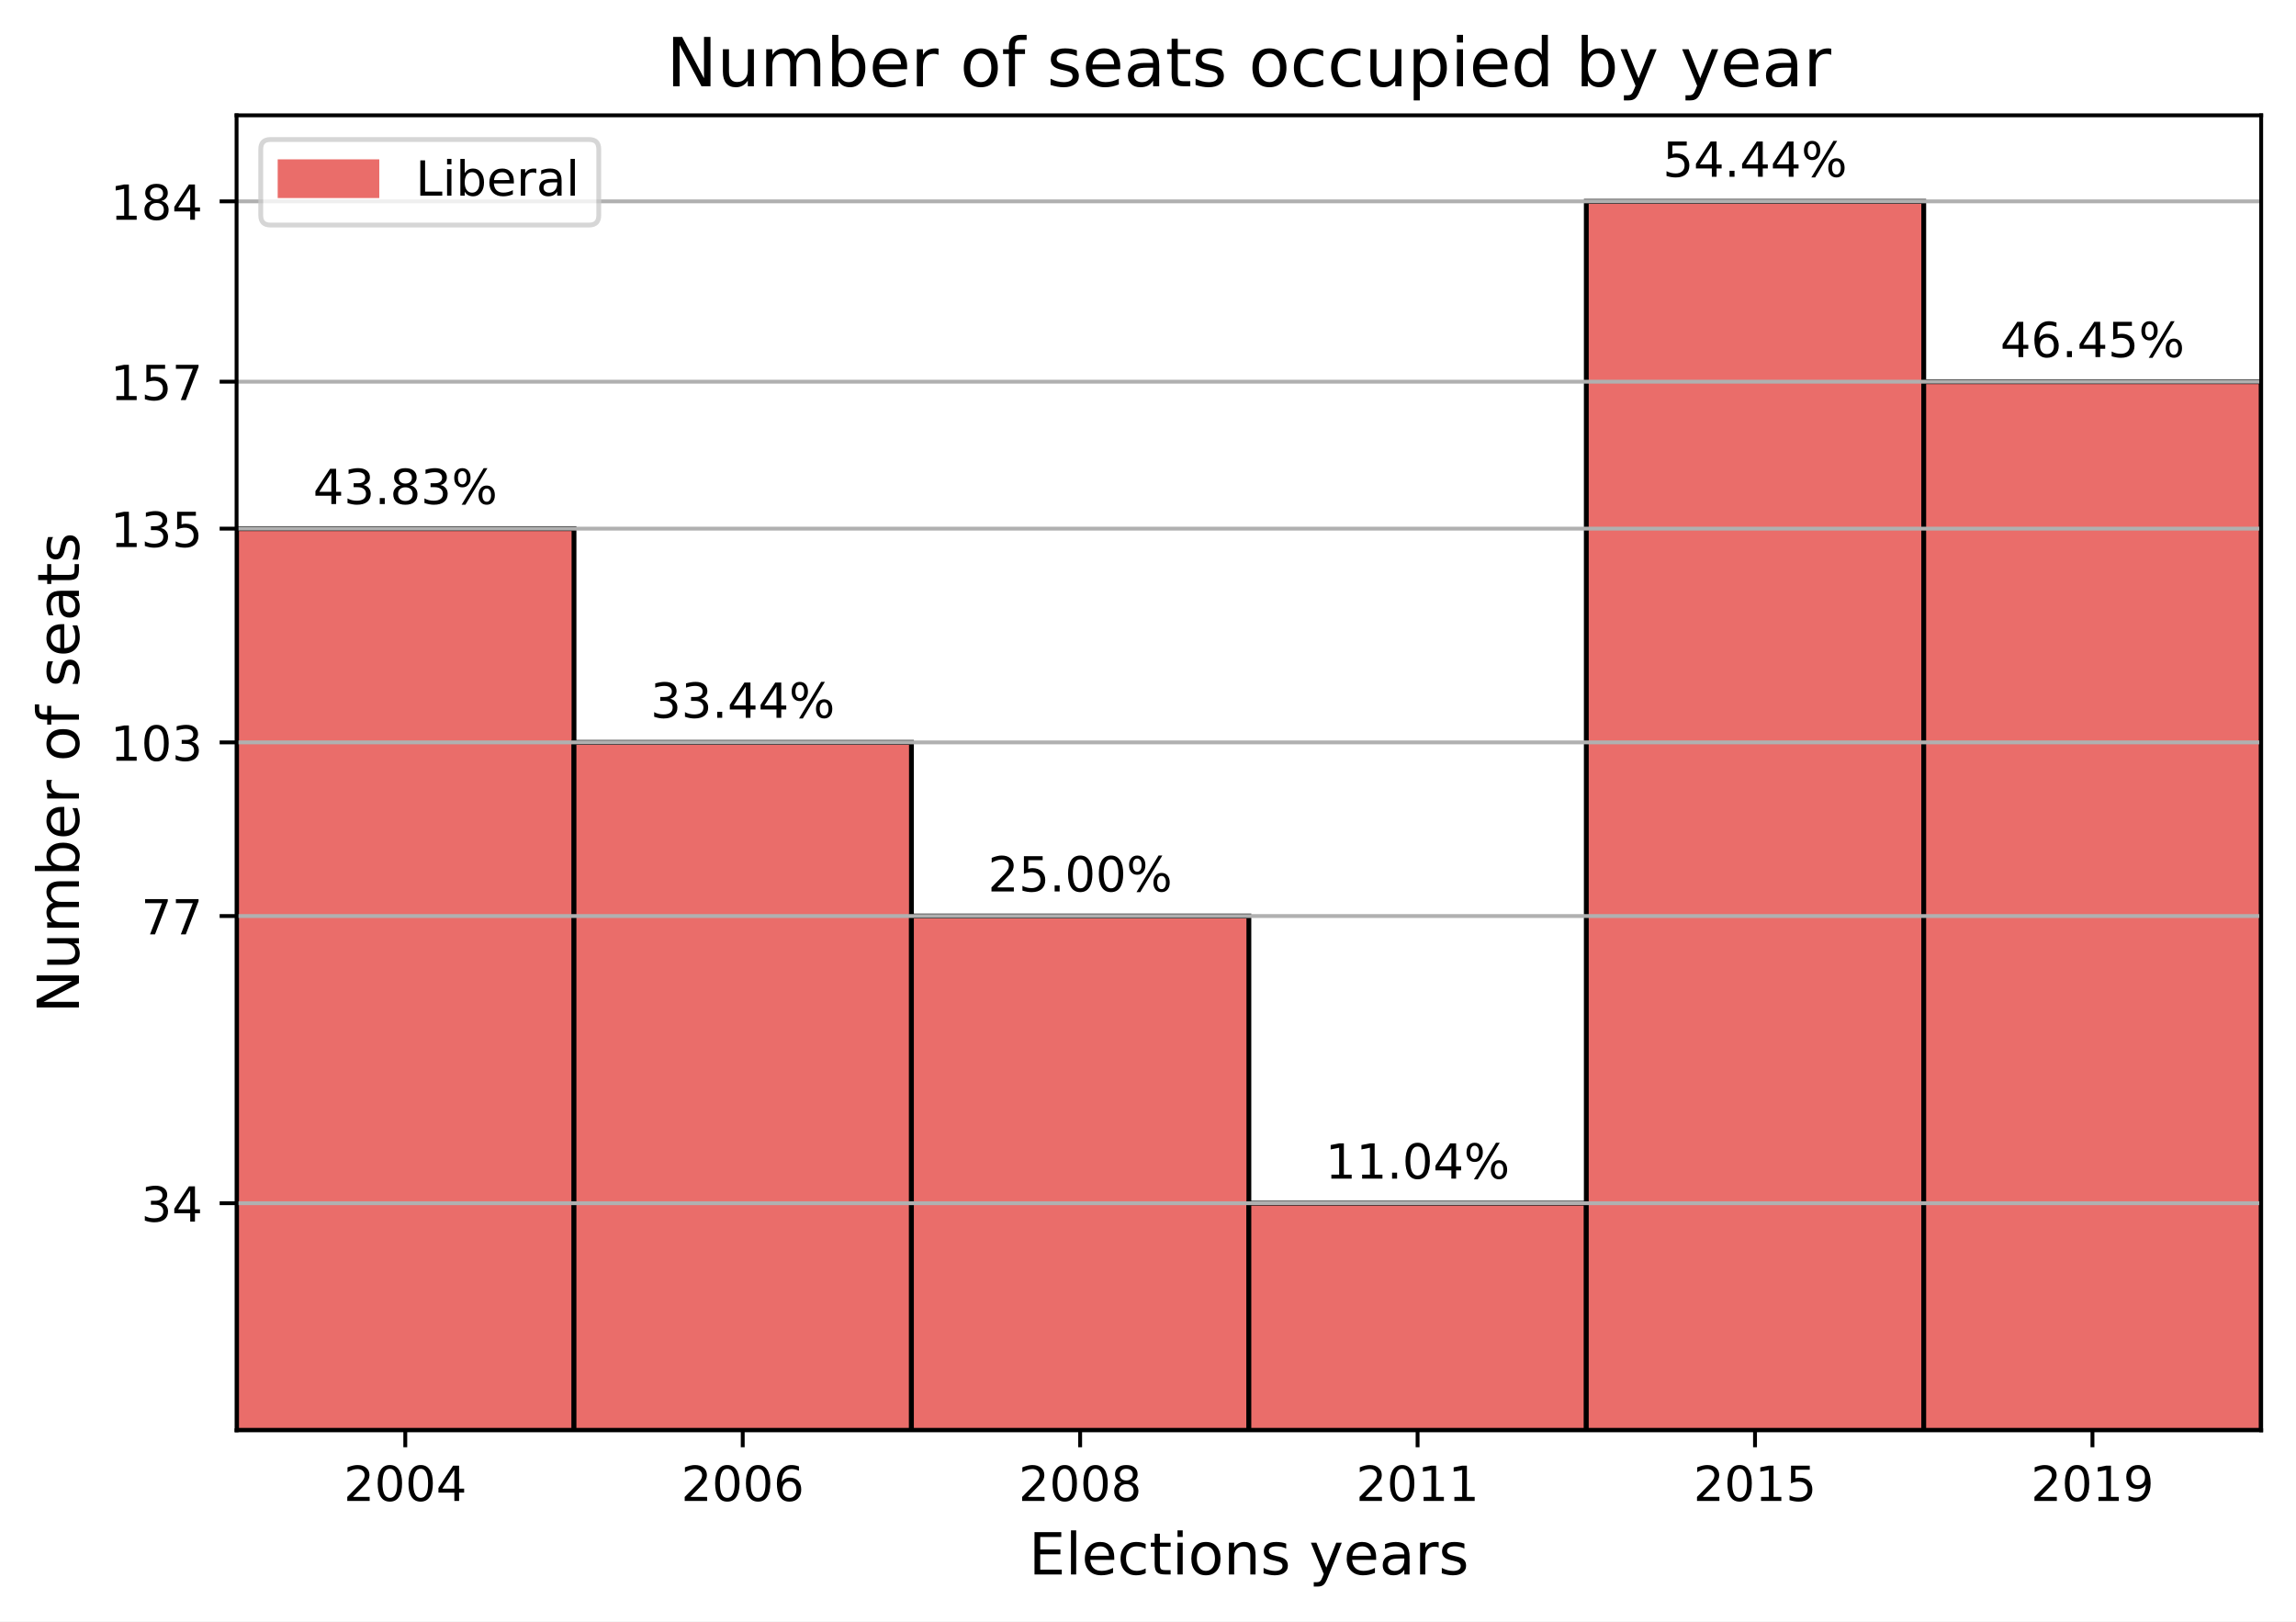
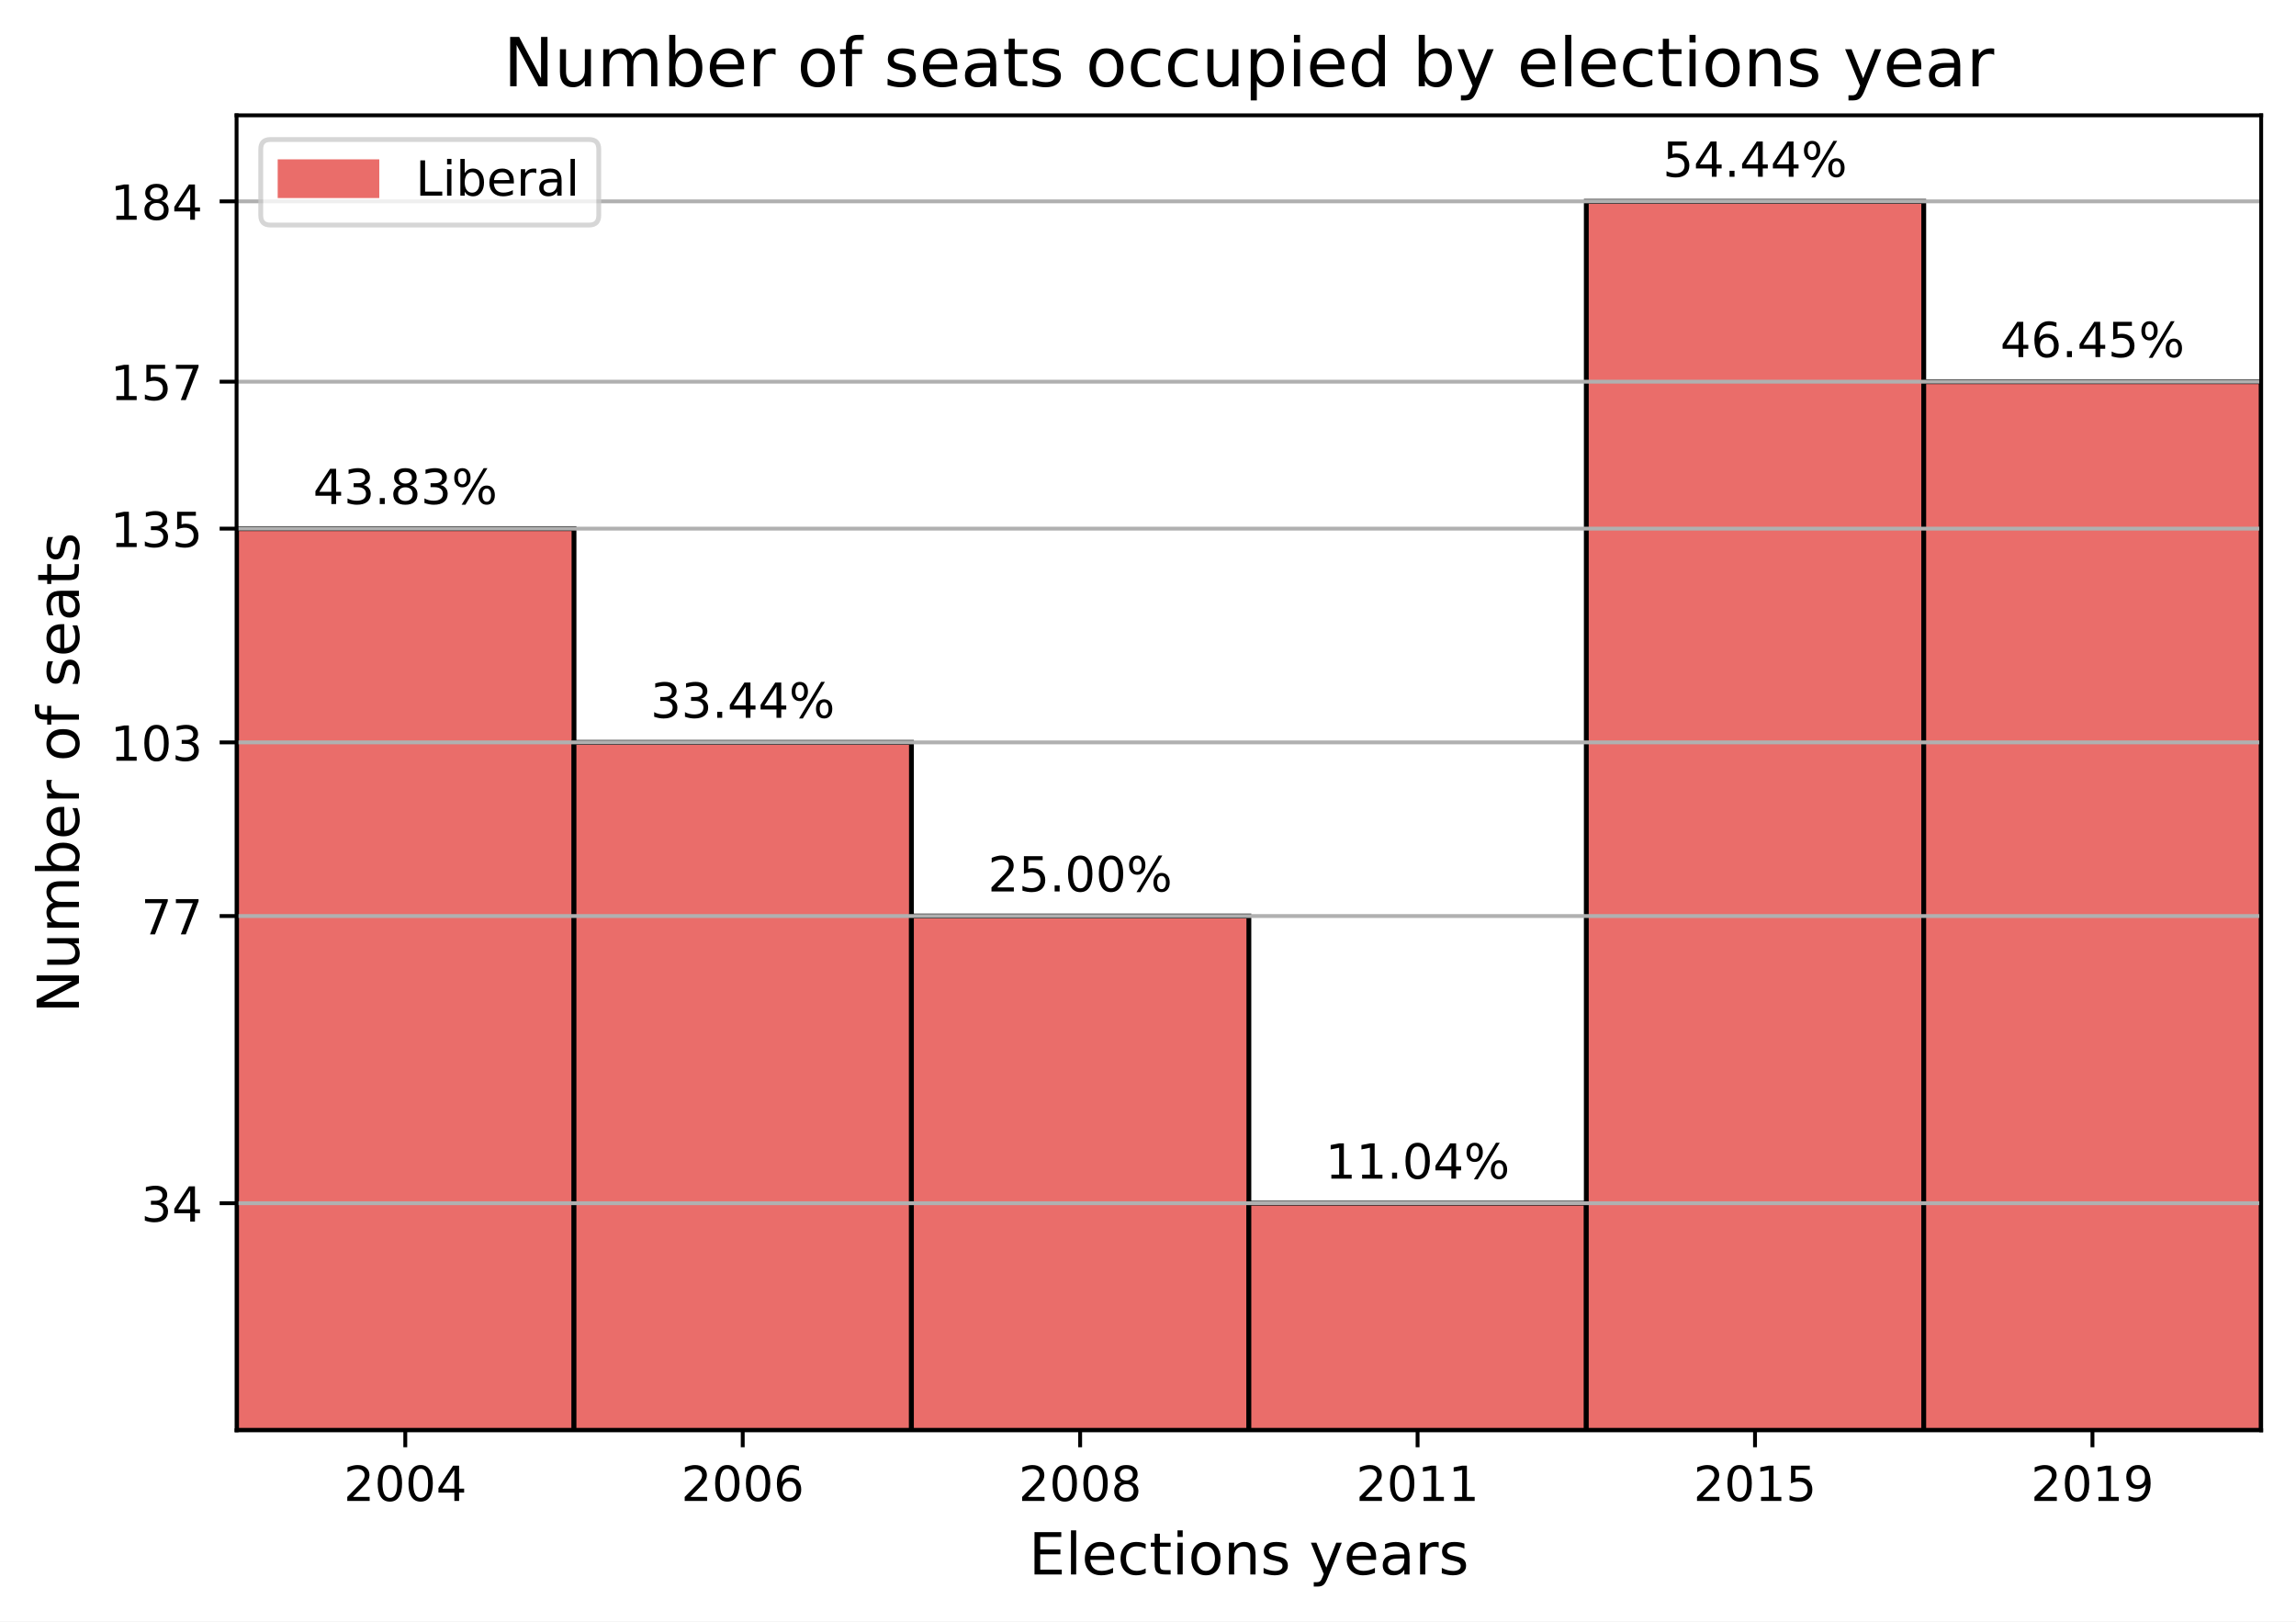
<svg xmlns="http://www.w3.org/2000/svg" xmlns:xlink="http://www.w3.org/1999/xlink" height="335.13pt" version="1.1" viewBox="0 0 474.601 335.13" width="474.601pt">
  <defs>
    <style type="text/css">
*{stroke-linecap:butt;stroke-linejoin:round;}
  </style>
  </defs>
  <g id="figure_1">
    <g id="patch_1">
      <path d="M 0 335.13  L 474.601 335.13  L 474.601 0  L 0 0  z " style="fill:#ffffff;" />
    </g>
    <g id="axes_1">
      <g id="patch_2">
        <path d="M 48.901 295.638  L 467.401 295.638  L 467.401 23.838  L 48.901 23.838  z " style="fill:#ffffff;" />
      </g>
      <g id="patch_3">
-         <path clip-path="url(#p100dab7f60)" d="M 48.901 295.638  L 118.651 295.638  L 118.651 109.265  L 48.901 109.265  z " style="fill:#ea6d6a;stroke:#000000;stroke-linejoin:miter;" />
+         <path clip-path="url(#padd2f55788)" d="M 48.901 295.638  L 118.651 295.638  L 118.651 109.265  L 48.901 109.265  z " style="fill:#ea6d6a;stroke:#000000;stroke-linejoin:miter;" />
      </g>
      <g id="patch_4">
-         <path clip-path="url(#p100dab7f60)" d="M 118.651 295.638  L 188.401 295.638  L 188.401 153.443  L 118.651 153.443  z " style="fill:#ea6d6a;stroke:#000000;stroke-linejoin:miter;" />
+         <path clip-path="url(#padd2f55788)" d="M 118.651 295.638  L 188.401 295.638  L 188.401 153.443  L 118.651 153.443  z " style="fill:#ea6d6a;stroke:#000000;stroke-linejoin:miter;" />
      </g>
      <g id="patch_5">
-         <path clip-path="url(#p100dab7f60)" d="M 188.401 295.638  L 258.151 295.638  L 258.151 189.337  L 188.401 189.337  z " style="fill:#ea6d6a;stroke:#000000;stroke-linejoin:miter;" />
+         <path clip-path="url(#padd2f55788)" d="M 188.401 295.638  L 258.151 295.638  L 258.151 189.337  L 188.401 189.337  z " style="fill:#ea6d6a;stroke:#000000;stroke-linejoin:miter;" />
      </g>
      <g id="patch_6">
-         <path clip-path="url(#p100dab7f60)" d="M 258.151 295.638  L 327.901 295.638  L 327.901 248.7  L 258.151 248.7  z " style="fill:#ea6d6a;stroke:#000000;stroke-linejoin:miter;" />
+         <path clip-path="url(#padd2f55788)" d="M 258.151 295.638  L 327.901 295.638  L 327.901 248.7  L 258.151 248.7  z " style="fill:#ea6d6a;stroke:#000000;stroke-linejoin:miter;" />
      </g>
      <g id="patch_7">
-         <path clip-path="url(#p100dab7f60)" d="M 327.901 295.638  L 397.651 295.638  L 397.651 41.619  L 327.901 41.619  z " style="fill:#ea6d6a;stroke:#000000;stroke-linejoin:miter;" />
+         <path clip-path="url(#padd2f55788)" d="M 327.901 295.638  L 397.651 295.638  L 397.651 41.619  L 327.901 41.619  z " style="fill:#ea6d6a;stroke:#000000;stroke-linejoin:miter;" />
      </g>
      <g id="patch_8">
-         <path clip-path="url(#p100dab7f60)" d="M 397.651 295.638  L 467.401 295.638  L 467.401 78.894  L 397.651 78.894  z " style="fill:#ea6d6a;stroke:#000000;stroke-linejoin:miter;" />
+         <path clip-path="url(#padd2f55788)" d="M 397.651 295.638  L 467.401 295.638  L 467.401 78.894  L 397.651 78.894  z " style="fill:#ea6d6a;stroke:#000000;stroke-linejoin:miter;" />
      </g>
      <g id="matplotlib.axis_1">
        <g id="xtick_1">
          <g id="line2d_1">
            <defs>
-               <path d="M 0 0  L 0 3.5  " id="m710ad0b627" style="stroke:#000000;stroke-width:0.8;" />
-             </defs>
-             <g>
-               <use style="stroke:#000000;stroke-width:0.8;" x="83.776" xlink:href="#m710ad0b627" y="295.638" />
+               <path d="M 0 0  L 0 3.5  " id="m6340abd900" style="stroke:#000000;stroke-width:0.8;" />
+             </defs>
+             <g>
+               <use style="stroke:#000000;stroke-width:0.8;" x="83.776" xlink:href="#m6340abd900" y="295.638" />
            </g>
          </g>
          <g id="text_1">
            <defs>
              <path d="M 19.188 8.297  L 53.609 8.297  L 53.609 0  L 7.328 0  L 7.328 8.297  Q 12.938 14.109 22.625 23.891  Q 32.328 33.688 34.812 36.531  Q 39.547 41.844 41.422 45.531  Q 43.312 49.219 43.312 52.781  Q 43.312 58.594 39.234 62.25  Q 35.156 65.922 28.609 65.922  Q 23.969 65.922 18.812 64.312  Q 13.672 62.703 7.812 59.422  L 7.812 69.391  Q 13.766 71.781 18.938 73  Q 24.125 74.219 28.422 74.219  Q 39.75 74.219 46.484 68.547  Q 53.219 62.891 53.219 53.422  Q 53.219 48.922 51.531 44.891  Q 49.859 40.875 45.406 35.406  Q 44.188 33.984 37.641 27.219  Q 31.109 20.453 19.188 8.297  z " id="DejaVuSans-50" />
              <path d="M 31.781 66.406  Q 24.172 66.406 20.328 58.906  Q 16.5 51.422 16.5 36.375  Q 16.5 21.391 20.328 13.891  Q 24.172 6.391 31.781 6.391  Q 39.453 6.391 43.281 13.891  Q 47.125 21.391 47.125 36.375  Q 47.125 51.422 43.281 58.906  Q 39.453 66.406 31.781 66.406  z M 31.781 74.219  Q 44.047 74.219 50.516 64.516  Q 56.984 54.828 56.984 36.375  Q 56.984 17.969 50.516 8.266  Q 44.047 -1.422 31.781 -1.422  Q 19.531 -1.422 13.062 8.266  Q 6.594 17.969 6.594 36.375  Q 6.594 54.828 13.062 64.516  Q 19.531 74.219 31.781 74.219  z " id="DejaVuSans-48" />
              <path d="M 37.797 64.312  L 12.891 25.391  L 37.797 25.391  z M 35.203 72.906  L 47.609 72.906  L 47.609 25.391  L 58.016 25.391  L 58.016 17.188  L 47.609 17.188  L 47.609 0  L 37.797 0  L 37.797 17.188  L 4.891 17.188  L 4.891 26.703  z " id="DejaVuSans-52" />
            </defs>
            <g transform="translate(71.05125 310.2362)scale(0.1 -0.1)">
              <use xlink:href="#DejaVuSans-50" />
              <use x="63.623" xlink:href="#DejaVuSans-48" />
              <use x="127.246" xlink:href="#DejaVuSans-48" />
              <use x="190.869" xlink:href="#DejaVuSans-52" />
            </g>
          </g>
        </g>
        <g id="xtick_2">
          <g id="line2d_2">
            <g>
-               <use style="stroke:#000000;stroke-width:0.8;" x="153.526" xlink:href="#m710ad0b627" y="295.638" />
+               <use style="stroke:#000000;stroke-width:0.8;" x="153.526" xlink:href="#m6340abd900" y="295.638" />
            </g>
          </g>
          <g id="text_2">
            <defs>
              <path d="M 33.016 40.375  Q 26.375 40.375 22.484 35.828  Q 18.609 31.297 18.609 23.391  Q 18.609 15.531 22.484 10.953  Q 26.375 6.391 33.016 6.391  Q 39.656 6.391 43.531 10.953  Q 47.406 15.531 47.406 23.391  Q 47.406 31.297 43.531 35.828  Q 39.656 40.375 33.016 40.375  z M 52.594 71.297  L 52.594 62.312  Q 48.875 64.062 45.094 64.984  Q 41.312 65.922 37.594 65.922  Q 27.828 65.922 22.672 59.328  Q 17.531 52.734 16.797 39.406  Q 19.672 43.656 24.016 45.922  Q 28.375 48.188 33.594 48.188  Q 44.578 48.188 50.953 41.516  Q 57.328 34.859 57.328 23.391  Q 57.328 12.156 50.688 5.359  Q 44.047 -1.422 33.016 -1.422  Q 20.359 -1.422 13.672 8.266  Q 6.984 17.969 6.984 36.375  Q 6.984 53.656 15.188 63.938  Q 23.391 74.219 37.203 74.219  Q 40.922 74.219 44.703 73.484  Q 48.484 72.75 52.594 71.297  z " id="DejaVuSans-54" />
            </defs>
            <g transform="translate(140.8013 310.2362)scale(0.1 -0.1)">
              <use xlink:href="#DejaVuSans-50" />
              <use x="63.623" xlink:href="#DejaVuSans-48" />
              <use x="127.246" xlink:href="#DejaVuSans-48" />
              <use x="190.869" xlink:href="#DejaVuSans-54" />
            </g>
          </g>
        </g>
        <g id="xtick_3">
          <g id="line2d_3">
            <g>
-               <use style="stroke:#000000;stroke-width:0.8;" x="223.276" xlink:href="#m710ad0b627" y="295.638" />
+               <use style="stroke:#000000;stroke-width:0.8;" x="223.276" xlink:href="#m6340abd900" y="295.638" />
            </g>
          </g>
          <g id="text_3">
            <defs>
              <path d="M 31.781 34.625  Q 24.75 34.625 20.719 30.859  Q 16.703 27.094 16.703 20.516  Q 16.703 13.922 20.719 10.156  Q 24.75 6.391 31.781 6.391  Q 38.812 6.391 42.859 10.172  Q 46.922 13.969 46.922 20.516  Q 46.922 27.094 42.891 30.859  Q 38.875 34.625 31.781 34.625  z M 21.922 38.812  Q 15.578 40.375 12.031 44.719  Q 8.5 49.078 8.5 55.328  Q 8.5 64.062 14.719 69.141  Q 20.953 74.219 31.781 74.219  Q 42.672 74.219 48.875 69.141  Q 55.078 64.062 55.078 55.328  Q 55.078 49.078 51.531 44.719  Q 48 40.375 41.703 38.812  Q 48.828 37.156 52.797 32.312  Q 56.781 27.484 56.781 20.516  Q 56.781 9.906 50.312 4.234  Q 43.844 -1.422 31.781 -1.422  Q 19.734 -1.422 13.25 4.234  Q 6.781 9.906 6.781 20.516  Q 6.781 27.484 10.781 32.312  Q 14.797 37.156 21.922 38.812  z M 18.312 54.391  Q 18.312 48.734 21.844 45.562  Q 25.391 42.391 31.781 42.391  Q 38.141 42.391 41.719 45.562  Q 45.312 48.734 45.312 54.391  Q 45.312 60.062 41.719 63.234  Q 38.141 66.406 31.781 66.406  Q 25.391 66.406 21.844 63.234  Q 18.312 60.062 18.312 54.391  z " id="DejaVuSans-56" />
            </defs>
            <g transform="translate(210.5513 310.2362)scale(0.1 -0.1)">
              <use xlink:href="#DejaVuSans-50" />
              <use x="63.623" xlink:href="#DejaVuSans-48" />
              <use x="127.246" xlink:href="#DejaVuSans-48" />
              <use x="190.869" xlink:href="#DejaVuSans-56" />
            </g>
          </g>
        </g>
        <g id="xtick_4">
          <g id="line2d_4">
            <g>
-               <use style="stroke:#000000;stroke-width:0.8;" x="293.026" xlink:href="#m710ad0b627" y="295.638" />
+               <use style="stroke:#000000;stroke-width:0.8;" x="293.026" xlink:href="#m6340abd900" y="295.638" />
            </g>
          </g>
          <g id="text_4">
            <defs>
              <path d="M 12.406 8.297  L 28.516 8.297  L 28.516 63.922  L 10.984 60.406  L 10.984 69.391  L 28.422 72.906  L 38.281 72.906  L 38.281 8.297  L 54.391 8.297  L 54.391 0  L 12.406 0  z " id="DejaVuSans-49" />
            </defs>
            <g transform="translate(280.3012 310.2362)scale(0.1 -0.1)">
              <use xlink:href="#DejaVuSans-50" />
              <use x="63.623" xlink:href="#DejaVuSans-48" />
              <use x="127.246" xlink:href="#DejaVuSans-49" />
              <use x="190.869" xlink:href="#DejaVuSans-49" />
            </g>
          </g>
        </g>
        <g id="xtick_5">
          <g id="line2d_5">
            <g>
-               <use style="stroke:#000000;stroke-width:0.8;" x="362.776" xlink:href="#m710ad0b627" y="295.638" />
+               <use style="stroke:#000000;stroke-width:0.8;" x="362.776" xlink:href="#m6340abd900" y="295.638" />
            </g>
          </g>
          <g id="text_5">
            <defs>
              <path d="M 10.797 72.906  L 49.516 72.906  L 49.516 64.594  L 19.828 64.594  L 19.828 46.734  Q 21.969 47.469 24.109 47.828  Q 26.266 48.188 28.422 48.188  Q 40.625 48.188 47.75 41.5  Q 54.891 34.812 54.891 23.391  Q 54.891 11.625 47.562 5.094  Q 40.234 -1.422 26.906 -1.422  Q 22.312 -1.422 17.547 -0.641  Q 12.797 0.141 7.719 1.703  L 7.719 11.625  Q 12.109 9.234 16.797 8.062  Q 21.484 6.891 26.703 6.891  Q 35.156 6.891 40.078 11.328  Q 45.016 15.766 45.016 23.391  Q 45.016 31 40.078 35.438  Q 35.156 39.891 26.703 39.891  Q 22.75 39.891 18.812 39.016  Q 14.891 38.141 10.797 36.281  z " id="DejaVuSans-53" />
            </defs>
            <g transform="translate(350.0512 310.2362)scale(0.1 -0.1)">
              <use xlink:href="#DejaVuSans-50" />
              <use x="63.623" xlink:href="#DejaVuSans-48" />
              <use x="127.246" xlink:href="#DejaVuSans-49" />
              <use x="190.869" xlink:href="#DejaVuSans-53" />
            </g>
          </g>
        </g>
        <g id="xtick_6">
          <g id="line2d_6">
            <g>
-               <use style="stroke:#000000;stroke-width:0.8;" x="432.526" xlink:href="#m710ad0b627" y="295.638" />
+               <use style="stroke:#000000;stroke-width:0.8;" x="432.526" xlink:href="#m6340abd900" y="295.638" />
            </g>
          </g>
          <g id="text_6">
            <defs>
              <path d="M 10.984 1.516  L 10.984 10.5  Q 14.703 8.734 18.5 7.812  Q 22.312 6.891 25.984 6.891  Q 35.75 6.891 40.891 13.453  Q 46.047 20.016 46.781 33.406  Q 43.953 29.203 39.594 26.953  Q 35.25 24.703 29.984 24.703  Q 19.047 24.703 12.672 31.312  Q 6.297 37.938 6.297 49.422  Q 6.297 60.641 12.938 67.422  Q 19.578 74.219 30.609 74.219  Q 43.266 74.219 49.922 64.516  Q 56.594 54.828 56.594 36.375  Q 56.594 19.141 48.406 8.859  Q 40.234 -1.422 26.422 -1.422  Q 22.703 -1.422 18.891 -0.688  Q 15.094 0.047 10.984 1.516  z M 30.609 32.422  Q 37.25 32.422 41.125 36.953  Q 45.016 41.5 45.016 49.422  Q 45.016 57.281 41.125 61.844  Q 37.25 66.406 30.609 66.406  Q 23.969 66.406 20.094 61.844  Q 16.219 57.281 16.219 49.422  Q 16.219 41.5 20.094 36.953  Q 23.969 32.422 30.609 32.422  z " id="DejaVuSans-57" />
            </defs>
            <g transform="translate(419.8012 310.2362)scale(0.1 -0.1)">
              <use xlink:href="#DejaVuSans-50" />
              <use x="63.623" xlink:href="#DejaVuSans-48" />
              <use x="127.246" xlink:href="#DejaVuSans-49" />
              <use x="190.869" xlink:href="#DejaVuSans-57" />
            </g>
          </g>
        </g>
        <g id="text_7">
          <defs>
            <path d="M 9.812 72.906  L 55.906 72.906  L 55.906 64.594  L 19.672 64.594  L 19.672 43.016  L 54.391 43.016  L 54.391 34.719  L 19.672 34.719  L 19.672 8.297  L 56.781 8.297  L 56.781 0  L 9.812 0  z " id="DejaVuSans-69" />
            <path d="M 9.422 75.984  L 18.406 75.984  L 18.406 0  L 9.422 0  z " id="DejaVuSans-108" />
            <path d="M 56.203 29.594  L 56.203 25.203  L 14.891 25.203  Q 15.484 15.922 20.484 11.062  Q 25.484 6.203 34.422 6.203  Q 39.594 6.203 44.453 7.469  Q 49.312 8.734 54.109 11.281  L 54.109 2.781  Q 49.266 0.734 44.188 -0.344  Q 39.109 -1.422 33.891 -1.422  Q 20.797 -1.422 13.156 6.188  Q 5.516 13.812 5.516 26.812  Q 5.516 40.234 12.766 48.109  Q 20.016 56 32.328 56  Q 43.359 56 49.781 48.891  Q 56.203 41.797 56.203 29.594  z M 47.219 32.234  Q 47.125 39.594 43.094 43.984  Q 39.062 48.391 32.422 48.391  Q 24.906 48.391 20.391 44.141  Q 15.875 39.891 15.188 32.172  z " id="DejaVuSans-101" />
            <path d="M 48.781 52.594  L 48.781 44.188  Q 44.969 46.297 41.141 47.344  Q 37.312 48.391 33.406 48.391  Q 24.656 48.391 19.812 42.844  Q 14.984 37.312 14.984 27.297  Q 14.984 17.281 19.812 11.734  Q 24.656 6.203 33.406 6.203  Q 37.312 6.203 41.141 7.25  Q 44.969 8.297 48.781 10.406  L 48.781 2.094  Q 45.016 0.344 40.984 -0.531  Q 36.969 -1.422 32.422 -1.422  Q 20.062 -1.422 12.781 6.344  Q 5.516 14.109 5.516 27.297  Q 5.516 40.672 12.859 48.328  Q 20.219 56 33.016 56  Q 37.156 56 41.109 55.141  Q 45.062 54.297 48.781 52.594  z " id="DejaVuSans-99" />
            <path d="M 18.312 70.219  L 18.312 54.688  L 36.812 54.688  L 36.812 47.703  L 18.312 47.703  L 18.312 18.016  Q 18.312 11.328 20.141 9.422  Q 21.969 7.516 27.594 7.516  L 36.812 7.516  L 36.812 0  L 27.594 0  Q 17.188 0 13.234 3.875  Q 9.281 7.766 9.281 18.016  L 9.281 47.703  L 2.688 47.703  L 2.688 54.688  L 9.281 54.688  L 9.281 70.219  z " id="DejaVuSans-116" />
            <path d="M 9.422 54.688  L 18.406 54.688  L 18.406 0  L 9.422 0  z M 9.422 75.984  L 18.406 75.984  L 18.406 64.594  L 9.422 64.594  z " id="DejaVuSans-105" />
            <path d="M 30.609 48.391  Q 23.391 48.391 19.188 42.75  Q 14.984 37.109 14.984 27.297  Q 14.984 17.484 19.156 11.844  Q 23.344 6.203 30.609 6.203  Q 37.797 6.203 41.984 11.859  Q 46.188 17.531 46.188 27.297  Q 46.188 37.016 41.984 42.703  Q 37.797 48.391 30.609 48.391  z M 30.609 56  Q 42.328 56 49.016 48.375  Q 55.719 40.766 55.719 27.297  Q 55.719 13.875 49.016 6.219  Q 42.328 -1.422 30.609 -1.422  Q 18.844 -1.422 12.172 6.219  Q 5.516 13.875 5.516 27.297  Q 5.516 40.766 12.172 48.375  Q 18.844 56 30.609 56  z " id="DejaVuSans-111" />
            <path d="M 54.891 33.016  L 54.891 0  L 45.906 0  L 45.906 32.719  Q 45.906 40.484 42.875 44.328  Q 39.844 48.188 33.797 48.188  Q 26.516 48.188 22.312 43.547  Q 18.109 38.922 18.109 30.906  L 18.109 0  L 9.078 0  L 9.078 54.688  L 18.109 54.688  L 18.109 46.188  Q 21.344 51.125 25.703 53.562  Q 30.078 56 35.797 56  Q 45.219 56 50.047 50.172  Q 54.891 44.344 54.891 33.016  z " id="DejaVuSans-110" />
            <path d="M 44.281 53.078  L 44.281 44.578  Q 40.484 46.531 36.375 47.5  Q 32.281 48.484 27.875 48.484  Q 21.188 48.484 17.844 46.438  Q 14.5 44.391 14.5 40.281  Q 14.5 37.156 16.891 35.375  Q 19.281 33.594 26.516 31.984  L 29.594 31.297  Q 39.156 29.25 43.188 25.516  Q 47.219 21.781 47.219 15.094  Q 47.219 7.469 41.188 3.016  Q 35.156 -1.422 24.609 -1.422  Q 20.219 -1.422 15.453 -0.562  Q 10.688 0.297 5.422 2  L 5.422 11.281  Q 10.406 8.688 15.234 7.391  Q 20.062 6.109 24.812 6.109  Q 31.156 6.109 34.562 8.281  Q 37.984 10.453 37.984 14.406  Q 37.984 18.062 35.516 20.016  Q 33.062 21.969 24.703 23.781  L 21.578 24.516  Q 13.234 26.266 9.516 29.906  Q 5.812 33.547 5.812 39.891  Q 5.812 47.609 11.281 51.797  Q 16.75 56 26.812 56  Q 31.781 56 36.172 55.266  Q 40.578 54.547 44.281 53.078  z " id="DejaVuSans-115" />
            <path id="DejaVuSans-32" />
            <path d="M 32.172 -5.078  Q 28.375 -14.844 24.75 -17.812  Q 21.141 -20.797 15.094 -20.797  L 7.906 -20.797  L 7.906 -13.281  L 13.188 -13.281  Q 16.891 -13.281 18.938 -11.516  Q 21 -9.766 23.484 -3.219  L 25.094 0.875  L 2.984 54.688  L 12.5 54.688  L 29.594 11.922  L 46.688 54.688  L 56.203 54.688  z " id="DejaVuSans-121" />
            <path d="M 34.281 27.484  Q 23.391 27.484 19.188 25  Q 14.984 22.516 14.984 16.5  Q 14.984 11.719 18.141 8.906  Q 21.297 6.109 26.703 6.109  Q 34.188 6.109 38.703 11.406  Q 43.219 16.703 43.219 25.484  L 43.219 27.484  z M 52.203 31.203  L 52.203 0  L 43.219 0  L 43.219 8.297  Q 40.141 3.328 35.547 0.953  Q 30.953 -1.422 24.312 -1.422  Q 15.922 -1.422 10.953 3.297  Q 6 8.016 6 15.922  Q 6 25.141 12.172 29.828  Q 18.359 34.516 30.609 34.516  L 43.219 34.516  L 43.219 35.406  Q 43.219 41.609 39.141 45  Q 35.062 48.391 27.688 48.391  Q 23 48.391 18.547 47.266  Q 14.109 46.141 10.016 43.891  L 10.016 52.203  Q 14.938 54.109 19.578 55.047  Q 24.219 56 28.609 56  Q 40.484 56 46.344 49.844  Q 52.203 43.703 52.203 31.203  z " id="DejaVuSans-97" />
            <path d="M 41.109 46.297  Q 39.594 47.172 37.812 47.578  Q 36.031 48 33.891 48  Q 26.266 48 22.188 43.047  Q 18.109 38.094 18.109 28.812  L 18.109 0  L 9.078 0  L 9.078 54.688  L 18.109 54.688  L 18.109 46.188  Q 20.953 51.172 25.484 53.578  Q 30.031 56 36.531 56  Q 37.453 56 38.578 55.875  Q 39.703 55.766 41.062 55.516  z " id="DejaVuSans-114" />
          </defs>
          <g transform="translate(212.6647 325.4341)scale(0.12 -0.12)">
            <use xlink:href="#DejaVuSans-69" />
            <use x="63.184" xlink:href="#DejaVuSans-108" />
            <use x="90.967" xlink:href="#DejaVuSans-101" />
            <use x="152.49" xlink:href="#DejaVuSans-99" />
            <use x="207.471" xlink:href="#DejaVuSans-116" />
            <use x="246.68" xlink:href="#DejaVuSans-105" />
            <use x="274.463" xlink:href="#DejaVuSans-111" />
            <use x="335.645" xlink:href="#DejaVuSans-110" />
            <use x="399.023" xlink:href="#DejaVuSans-115" />
            <use x="451.123" xlink:href="#DejaVuSans-32" />
            <use x="482.91" xlink:href="#DejaVuSans-121" />
            <use x="542.09" xlink:href="#DejaVuSans-101" />
            <use x="603.613" xlink:href="#DejaVuSans-97" />
            <use x="664.893" xlink:href="#DejaVuSans-114" />
            <use x="706.006" xlink:href="#DejaVuSans-115" />
          </g>
        </g>
      </g>
      <g id="matplotlib.axis_2">
        <g id="ytick_1">
          <g id="line2d_7">
-             <path clip-path="url(#p100dab7f60)" d="M 48.901 109.265  L 467.401 109.265  " style="fill:none;stroke:#b0b0b0;stroke-linecap:square;stroke-width:0.8;" />
+             <path clip-path="url(#padd2f55788)" d="M 48.901 109.265  L 467.401 109.265  " style="fill:none;stroke:#b0b0b0;stroke-linecap:square;stroke-width:0.8;" />
          </g>
          <g id="line2d_8">
            <defs>
-               <path d="M 0 0  L -3.5 0  " id="m156436aa71" style="stroke:#000000;stroke-width:0.8;" />
-             </defs>
-             <g>
-               <use style="stroke:#000000;stroke-width:0.8;" x="48.901" xlink:href="#m156436aa71" y="109.265" />
+               <path d="M 0 0  L -3.5 0  " id="mf99757fbca" style="stroke:#000000;stroke-width:0.8;" />
+             </defs>
+             <g>
+               <use style="stroke:#000000;stroke-width:0.8;" x="48.901" xlink:href="#mf99757fbca" y="109.265" />
            </g>
          </g>
          <g id="text_8">
            <defs>
              <path d="M 40.578 39.312  Q 47.656 37.797 51.625 33  Q 55.609 28.219 55.609 21.188  Q 55.609 10.406 48.188 4.484  Q 40.766 -1.422 27.094 -1.422  Q 22.516 -1.422 17.656 -0.516  Q 12.797 0.391 7.625 2.203  L 7.625 11.719  Q 11.719 9.328 16.594 8.109  Q 21.484 6.891 26.812 6.891  Q 36.078 6.891 40.938 10.547  Q 45.797 14.203 45.797 21.188  Q 45.797 27.641 41.281 31.266  Q 36.766 34.906 28.719 34.906  L 20.219 34.906  L 20.219 43.016  L 29.109 43.016  Q 36.375 43.016 40.234 45.922  Q 44.094 48.828 44.094 54.297  Q 44.094 59.906 40.109 62.906  Q 36.141 65.922 28.719 65.922  Q 24.656 65.922 20.016 65.031  Q 15.375 64.156 9.812 62.312  L 9.812 71.094  Q 15.438 72.656 20.344 73.438  Q 25.25 74.219 29.594 74.219  Q 40.828 74.219 47.359 69.109  Q 53.906 64.016 53.906 55.328  Q 53.906 49.266 50.438 45.094  Q 46.969 40.922 40.578 39.312  z " id="DejaVuSans-51" />
            </defs>
            <g transform="translate(22.81375 113.0646)scale(0.1 -0.1)">
              <use xlink:href="#DejaVuSans-49" />
              <use x="63.623" xlink:href="#DejaVuSans-51" />
              <use x="127.246" xlink:href="#DejaVuSans-53" />
            </g>
          </g>
        </g>
        <g id="ytick_2">
          <g id="line2d_9">
-             <path clip-path="url(#p100dab7f60)" d="M 48.901 153.443  L 467.401 153.443  " style="fill:none;stroke:#b0b0b0;stroke-linecap:square;stroke-width:0.8;" />
+             <path clip-path="url(#padd2f55788)" d="M 48.901 153.443  L 467.401 153.443  " style="fill:none;stroke:#b0b0b0;stroke-linecap:square;stroke-width:0.8;" />
          </g>
          <g id="line2d_10">
            <g>
-               <use style="stroke:#000000;stroke-width:0.8;" x="48.901" xlink:href="#m156436aa71" y="153.443" />
+               <use style="stroke:#000000;stroke-width:0.8;" x="48.901" xlink:href="#mf99757fbca" y="153.443" />
            </g>
          </g>
          <g id="text_9">
            <g transform="translate(22.81375 157.2418)scale(0.1 -0.1)">
              <use xlink:href="#DejaVuSans-49" />
              <use x="63.623" xlink:href="#DejaVuSans-48" />
              <use x="127.246" xlink:href="#DejaVuSans-51" />
            </g>
          </g>
        </g>
        <g id="ytick_3">
          <g id="line2d_11">
-             <path clip-path="url(#p100dab7f60)" d="M 48.901 189.337  L 467.401 189.337  " style="fill:none;stroke:#b0b0b0;stroke-linecap:square;stroke-width:0.8;" />
+             <path clip-path="url(#padd2f55788)" d="M 48.901 189.337  L 467.401 189.337  " style="fill:none;stroke:#b0b0b0;stroke-linecap:square;stroke-width:0.8;" />
          </g>
          <g id="line2d_12">
            <g>
-               <use style="stroke:#000000;stroke-width:0.8;" x="48.901" xlink:href="#m156436aa71" y="189.337" />
+               <use style="stroke:#000000;stroke-width:0.8;" x="48.901" xlink:href="#mf99757fbca" y="189.337" />
            </g>
          </g>
          <g id="text_10">
            <defs>
              <path d="M 8.203 72.906  L 55.078 72.906  L 55.078 68.703  L 28.609 0  L 18.312 0  L 43.219 64.594  L 8.203 64.594  z " id="DejaVuSans-55" />
            </defs>
            <g transform="translate(29.17625 193.1357)scale(0.1 -0.1)">
              <use xlink:href="#DejaVuSans-55" />
              <use x="63.623" xlink:href="#DejaVuSans-55" />
            </g>
          </g>
        </g>
        <g id="ytick_4">
          <g id="line2d_13">
-             <path clip-path="url(#p100dab7f60)" d="M 48.901 248.7  L 467.401 248.7  " style="fill:none;stroke:#b0b0b0;stroke-linecap:square;stroke-width:0.8;" />
+             <path clip-path="url(#padd2f55788)" d="M 48.901 248.7  L 467.401 248.7  " style="fill:none;stroke:#b0b0b0;stroke-linecap:square;stroke-width:0.8;" />
          </g>
          <g id="line2d_14">
            <g>
-               <use style="stroke:#000000;stroke-width:0.8;" x="48.901" xlink:href="#m156436aa71" y="248.7" />
+               <use style="stroke:#000000;stroke-width:0.8;" x="48.901" xlink:href="#mf99757fbca" y="248.7" />
            </g>
          </g>
          <g id="text_11">
            <g transform="translate(29.17625 252.4988)scale(0.1 -0.1)">
              <use xlink:href="#DejaVuSans-51" />
              <use x="63.623" xlink:href="#DejaVuSans-52" />
            </g>
          </g>
        </g>
        <g id="ytick_5">
          <g id="line2d_15">
-             <path clip-path="url(#p100dab7f60)" d="M 48.901 41.619  L 467.401 41.619  " style="fill:none;stroke:#b0b0b0;stroke-linecap:square;stroke-width:0.8;" />
+             <path clip-path="url(#padd2f55788)" d="M 48.901 41.619  L 467.401 41.619  " style="fill:none;stroke:#b0b0b0;stroke-linecap:square;stroke-width:0.8;" />
          </g>
          <g id="line2d_16">
            <g>
-               <use style="stroke:#000000;stroke-width:0.8;" x="48.901" xlink:href="#m156436aa71" y="41.619" />
+               <use style="stroke:#000000;stroke-width:0.8;" x="48.901" xlink:href="#mf99757fbca" y="41.619" />
            </g>
          </g>
          <g id="text_12">
            <g transform="translate(22.81375 45.41834)scale(0.1 -0.1)">
              <use xlink:href="#DejaVuSans-49" />
              <use x="63.623" xlink:href="#DejaVuSans-56" />
              <use x="127.246" xlink:href="#DejaVuSans-52" />
            </g>
          </g>
        </g>
        <g id="ytick_6">
          <g id="line2d_17">
-             <path clip-path="url(#p100dab7f60)" d="M 48.901 78.894  L 467.401 78.894  " style="fill:none;stroke:#b0b0b0;stroke-linecap:square;stroke-width:0.8;" />
+             <path clip-path="url(#padd2f55788)" d="M 48.901 78.894  L 467.401 78.894  " style="fill:none;stroke:#b0b0b0;stroke-linecap:square;stroke-width:0.8;" />
          </g>
          <g id="line2d_18">
            <g>
-               <use style="stroke:#000000;stroke-width:0.8;" x="48.901" xlink:href="#m156436aa71" y="78.894" />
+               <use style="stroke:#000000;stroke-width:0.8;" x="48.901" xlink:href="#mf99757fbca" y="78.894" />
            </g>
          </g>
          <g id="text_13">
            <g transform="translate(22.81375 82.69282)scale(0.1 -0.1)">
              <use xlink:href="#DejaVuSans-49" />
              <use x="63.623" xlink:href="#DejaVuSans-53" />
              <use x="127.246" xlink:href="#DejaVuSans-55" />
            </g>
          </g>
        </g>
        <g id="text_14">
          <defs>
            <path d="M 9.812 72.906  L 23.094 72.906  L 55.422 11.922  L 55.422 72.906  L 64.984 72.906  L 64.984 0  L 51.703 0  L 19.391 60.984  L 19.391 0  L 9.812 0  z " id="DejaVuSans-78" />
            <path d="M 8.5 21.578  L 8.5 54.688  L 17.484 54.688  L 17.484 21.922  Q 17.484 14.156 20.5 10.266  Q 23.531 6.391 29.594 6.391  Q 36.859 6.391 41.078 11.031  Q 45.312 15.672 45.312 23.688  L 45.312 54.688  L 54.297 54.688  L 54.297 0  L 45.312 0  L 45.312 8.406  Q 42.047 3.422 37.719 1  Q 33.406 -1.422 27.688 -1.422  Q 18.266 -1.422 13.375 4.438  Q 8.5 10.297 8.5 21.578  z M 31.109 56  z " id="DejaVuSans-117" />
            <path d="M 52 44.188  Q 55.375 50.25 60.062 53.125  Q 64.75 56 71.094 56  Q 79.641 56 84.281 50.016  Q 88.922 44.047 88.922 33.016  L 88.922 0  L 79.891 0  L 79.891 32.719  Q 79.891 40.578 77.094 44.375  Q 74.312 48.188 68.609 48.188  Q 61.625 48.188 57.562 43.547  Q 53.516 38.922 53.516 30.906  L 53.516 0  L 44.484 0  L 44.484 32.719  Q 44.484 40.625 41.703 44.406  Q 38.922 48.188 33.109 48.188  Q 26.219 48.188 22.156 43.531  Q 18.109 38.875 18.109 30.906  L 18.109 0  L 9.078 0  L 9.078 54.688  L 18.109 54.688  L 18.109 46.188  Q 21.188 51.219 25.484 53.609  Q 29.781 56 35.688 56  Q 41.656 56 45.828 52.969  Q 50 49.953 52 44.188  z " id="DejaVuSans-109" />
            <path d="M 48.688 27.297  Q 48.688 37.203 44.609 42.844  Q 40.531 48.484 33.406 48.484  Q 26.266 48.484 22.188 42.844  Q 18.109 37.203 18.109 27.297  Q 18.109 17.391 22.188 11.75  Q 26.266 6.109 33.406 6.109  Q 40.531 6.109 44.609 11.75  Q 48.688 17.391 48.688 27.297  z M 18.109 46.391  Q 20.953 51.266 25.266 53.625  Q 29.594 56 35.594 56  Q 45.562 56 51.781 48.094  Q 58.016 40.188 58.016 27.297  Q 58.016 14.406 51.781 6.484  Q 45.562 -1.422 35.594 -1.422  Q 29.594 -1.422 25.266 0.953  Q 20.953 3.328 18.109 8.203  L 18.109 0  L 9.078 0  L 9.078 75.984  L 18.109 75.984  z " id="DejaVuSans-98" />
            <path d="M 37.109 75.984  L 37.109 68.5  L 28.516 68.5  Q 23.688 68.5 21.797 66.547  Q 19.922 64.594 19.922 59.516  L 19.922 54.688  L 34.719 54.688  L 34.719 47.703  L 19.922 47.703  L 19.922 0  L 10.891 0  L 10.891 47.703  L 2.297 47.703  L 2.297 54.688  L 10.891 54.688  L 10.891 58.5  Q 10.891 67.625 15.141 71.797  Q 19.391 75.984 28.609 75.984  z " id="DejaVuSans-102" />
          </defs>
          <g transform="translate(16.31812 209.4103)rotate(-90)scale(0.12 -0.12)">
            <use xlink:href="#DejaVuSans-78" />
            <use x="74.805" xlink:href="#DejaVuSans-117" />
            <use x="138.184" xlink:href="#DejaVuSans-109" />
            <use x="235.596" xlink:href="#DejaVuSans-98" />
            <use x="299.072" xlink:href="#DejaVuSans-101" />
            <use x="360.596" xlink:href="#DejaVuSans-114" />
            <use x="401.709" xlink:href="#DejaVuSans-32" />
            <use x="433.496" xlink:href="#DejaVuSans-111" />
            <use x="494.678" xlink:href="#DejaVuSans-102" />
            <use x="529.883" xlink:href="#DejaVuSans-32" />
            <use x="561.67" xlink:href="#DejaVuSans-115" />
            <use x="613.77" xlink:href="#DejaVuSans-101" />
            <use x="675.293" xlink:href="#DejaVuSans-97" />
            <use x="736.572" xlink:href="#DejaVuSans-116" />
            <use x="775.781" xlink:href="#DejaVuSans-115" />
          </g>
        </g>
      </g>
      <g id="patch_9">
        <path d="M 48.901 295.638  L 48.901 23.838  " style="fill:none;stroke:#000000;stroke-linecap:square;stroke-linejoin:miter;stroke-width:0.8;" />
      </g>
      <g id="patch_10">
        <path d="M 467.401 295.638  L 467.401 23.838  " style="fill:none;stroke:#000000;stroke-linecap:square;stroke-linejoin:miter;stroke-width:0.8;" />
      </g>
      <g id="patch_11">
        <path d="M 48.901 295.638  L 467.401 295.638  " style="fill:none;stroke:#000000;stroke-linecap:square;stroke-linejoin:miter;stroke-width:0.8;" />
      </g>
      <g id="patch_12">
        <path d="M 48.901 23.838  L 467.401 23.838  " style="fill:none;stroke:#000000;stroke-linecap:square;stroke-linejoin:miter;stroke-width:0.8;" />
      </g>
      <g id="text_15">
        <defs>
          <path d="M 10.688 12.406  L 21 12.406  L 21 0  L 10.688 0  z " id="DejaVuSans-46" />
          <path d="M 72.703 32.078  Q 68.453 32.078 66.031 28.469  Q 63.625 24.859 63.625 18.406  Q 63.625 12.062 66.031 8.422  Q 68.453 4.781 72.703 4.781  Q 76.859 4.781 79.266 8.422  Q 81.688 12.062 81.688 18.406  Q 81.688 24.812 79.266 28.438  Q 76.859 32.078 72.703 32.078  z M 72.703 38.281  Q 80.422 38.281 84.953 32.906  Q 89.5 27.547 89.5 18.406  Q 89.5 9.281 84.938 3.922  Q 80.375 -1.422 72.703 -1.422  Q 64.891 -1.422 60.344 3.922  Q 55.812 9.281 55.812 18.406  Q 55.812 27.594 60.375 32.938  Q 64.938 38.281 72.703 38.281  z M 22.312 68.016  Q 18.109 68.016 15.688 64.375  Q 13.281 60.75 13.281 54.391  Q 13.281 47.953 15.672 44.328  Q 18.062 40.719 22.312 40.719  Q 26.562 40.719 28.969 44.328  Q 31.391 47.953 31.391 54.391  Q 31.391 60.688 28.953 64.344  Q 26.516 68.016 22.312 68.016  z M 66.406 74.219  L 74.219 74.219  L 28.609 -1.422  L 20.797 -1.422  z M 22.312 74.219  Q 30.031 74.219 34.609 68.875  Q 39.203 63.531 39.203 54.391  Q 39.203 45.172 34.641 39.844  Q 30.078 34.516 22.312 34.516  Q 14.547 34.516 10.031 39.859  Q 5.516 45.219 5.516 54.391  Q 5.516 63.484 10.047 68.844  Q 14.594 74.219 22.312 74.219  z " id="DejaVuSans-37" />
        </defs>
        <g transform="translate(64.71141 104.1857)scale(0.1 -0.1)">
          <use xlink:href="#DejaVuSans-52" />
          <use x="63.623" xlink:href="#DejaVuSans-51" />
          <use x="127.246" xlink:href="#DejaVuSans-46" />
          <use x="159.033" xlink:href="#DejaVuSans-56" />
          <use x="222.656" xlink:href="#DejaVuSans-51" />
          <use x="286.279" xlink:href="#DejaVuSans-37" />
        </g>
      </g>
      <g id="text_16">
        <g transform="translate(134.4614 148.3629)scale(0.1 -0.1)">
          <use xlink:href="#DejaVuSans-51" />
          <use x="63.623" xlink:href="#DejaVuSans-51" />
          <use x="127.246" xlink:href="#DejaVuSans-46" />
          <use x="159.033" xlink:href="#DejaVuSans-52" />
          <use x="222.656" xlink:href="#DejaVuSans-52" />
          <use x="286.279" xlink:href="#DejaVuSans-37" />
        </g>
      </g>
      <g id="text_17">
        <g transform="translate(204.2114 184.2568)scale(0.1 -0.1)">
          <use xlink:href="#DejaVuSans-50" />
          <use x="63.623" xlink:href="#DejaVuSans-53" />
          <use x="127.246" xlink:href="#DejaVuSans-46" />
          <use x="159.033" xlink:href="#DejaVuSans-48" />
          <use x="222.656" xlink:href="#DejaVuSans-48" />
          <use x="286.279" xlink:href="#DejaVuSans-37" />
        </g>
      </g>
      <g id="text_18">
        <g transform="translate(273.9614 243.6199)scale(0.1 -0.1)">
          <use xlink:href="#DejaVuSans-49" />
          <use x="63.623" xlink:href="#DejaVuSans-49" />
          <use x="127.246" xlink:href="#DejaVuSans-46" />
          <use x="159.033" xlink:href="#DejaVuSans-48" />
          <use x="222.656" xlink:href="#DejaVuSans-52" />
          <use x="286.279" xlink:href="#DejaVuSans-37" />
        </g>
      </g>
      <g id="text_19">
        <g transform="translate(343.7114 36.53943)scale(0.1 -0.1)">
          <use xlink:href="#DejaVuSans-53" />
          <use x="63.623" xlink:href="#DejaVuSans-52" />
          <use x="127.246" xlink:href="#DejaVuSans-46" />
          <use x="159.033" xlink:href="#DejaVuSans-52" />
          <use x="222.656" xlink:href="#DejaVuSans-52" />
          <use x="286.279" xlink:href="#DejaVuSans-37" />
        </g>
      </g>
      <g id="text_20">
        <g transform="translate(413.4614 73.81391)scale(0.1 -0.1)">
          <use xlink:href="#DejaVuSans-52" />
          <use x="63.623" xlink:href="#DejaVuSans-54" />
          <use x="127.246" xlink:href="#DejaVuSans-46" />
          <use x="159.033" xlink:href="#DejaVuSans-52" />
          <use x="222.656" xlink:href="#DejaVuSans-53" />
          <use x="286.279" xlink:href="#DejaVuSans-37" />
        </g>
      </g>
      <g id="text_21">
        <defs>
          <path d="M 18.109 8.203  L 18.109 -20.797  L 9.078 -20.797  L 9.078 54.688  L 18.109 54.688  L 18.109 46.391  Q 20.953 51.266 25.266 53.625  Q 29.594 56 35.594 56  Q 45.562 56 51.781 48.094  Q 58.016 40.188 58.016 27.297  Q 58.016 14.406 51.781 6.484  Q 45.562 -1.422 35.594 -1.422  Q 29.594 -1.422 25.266 0.953  Q 20.953 3.328 18.109 8.203  z M 48.688 27.297  Q 48.688 37.203 44.609 42.844  Q 40.531 48.484 33.406 48.484  Q 26.266 48.484 22.188 42.844  Q 18.109 37.203 18.109 27.297  Q 18.109 17.391 22.188 11.75  Q 26.266 6.109 33.406 6.109  Q 40.531 6.109 44.609 11.75  Q 48.688 17.391 48.688 27.297  z " id="DejaVuSans-112" />
          <path d="M 45.406 46.391  L 45.406 75.984  L 54.391 75.984  L 54.391 0  L 45.406 0  L 45.406 8.203  Q 42.578 3.328 38.25 0.953  Q 33.938 -1.422 27.875 -1.422  Q 17.969 -1.422 11.734 6.484  Q 5.516 14.406 5.516 27.297  Q 5.516 40.188 11.734 48.094  Q 17.969 56 27.875 56  Q 33.938 56 38.25 53.625  Q 42.578 51.266 45.406 46.391  z M 14.797 27.297  Q 14.797 17.391 18.875 11.75  Q 22.953 6.109 30.078 6.109  Q 37.203 6.109 41.297 11.75  Q 45.406 17.391 45.406 27.297  Q 45.406 37.203 41.297 42.844  Q 37.203 48.484 30.078 48.484  Q 22.953 48.484 18.875 42.844  Q 14.797 37.203 14.797 27.297  z " id="DejaVuSans-100" />
        </defs>
-         <g transform="translate(137.7644 17.83781)scale(0.14 -0.14)">
+         <g transform="translate(104.0769 17.83781)scale(0.14 -0.14)">
          <use xlink:href="#DejaVuSans-78" />
          <use x="74.805" xlink:href="#DejaVuSans-117" />
          <use x="138.184" xlink:href="#DejaVuSans-109" />
          <use x="235.596" xlink:href="#DejaVuSans-98" />
          <use x="299.072" xlink:href="#DejaVuSans-101" />
          <use x="360.596" xlink:href="#DejaVuSans-114" />
          <use x="401.709" xlink:href="#DejaVuSans-32" />
          <use x="433.496" xlink:href="#DejaVuSans-111" />
          <use x="494.678" xlink:href="#DejaVuSans-102" />
          <use x="529.883" xlink:href="#DejaVuSans-32" />
          <use x="561.67" xlink:href="#DejaVuSans-115" />
          <use x="613.77" xlink:href="#DejaVuSans-101" />
          <use x="675.293" xlink:href="#DejaVuSans-97" />
          <use x="736.572" xlink:href="#DejaVuSans-116" />
          <use x="775.781" xlink:href="#DejaVuSans-115" />
          <use x="827.881" xlink:href="#DejaVuSans-32" />
          <use x="859.668" xlink:href="#DejaVuSans-111" />
          <use x="920.85" xlink:href="#DejaVuSans-99" />
          <use x="975.83" xlink:href="#DejaVuSans-99" />
          <use x="1030.811" xlink:href="#DejaVuSans-117" />
          <use x="1094.189" xlink:href="#DejaVuSans-112" />
          <use x="1157.666" xlink:href="#DejaVuSans-105" />
          <use x="1185.449" xlink:href="#DejaVuSans-101" />
          <use x="1246.973" xlink:href="#DejaVuSans-100" />
          <use x="1310.449" xlink:href="#DejaVuSans-32" />
          <use x="1342.236" xlink:href="#DejaVuSans-98" />
          <use x="1405.713" xlink:href="#DejaVuSans-121" />
          <use x="1464.893" xlink:href="#DejaVuSans-32" />
-           <use x="1496.68" xlink:href="#DejaVuSans-121" />
-           <use x="1555.859" xlink:href="#DejaVuSans-101" />
-           <use x="1617.383" xlink:href="#DejaVuSans-97" />
-           <use x="1678.662" xlink:href="#DejaVuSans-114" />
+           <use x="1496.68" xlink:href="#DejaVuSans-101" />
+           <use x="1558.203" xlink:href="#DejaVuSans-108" />
+           <use x="1585.986" xlink:href="#DejaVuSans-101" />
+           <use x="1647.51" xlink:href="#DejaVuSans-99" />
+           <use x="1702.49" xlink:href="#DejaVuSans-116" />
+           <use x="1741.699" xlink:href="#DejaVuSans-105" />
+           <use x="1769.482" xlink:href="#DejaVuSans-111" />
+           <use x="1830.664" xlink:href="#DejaVuSans-110" />
+           <use x="1894.043" xlink:href="#DejaVuSans-115" />
+           <use x="1946.143" xlink:href="#DejaVuSans-32" />
+           <use x="1977.93" xlink:href="#DejaVuSans-121" />
+           <use x="2037.109" xlink:href="#DejaVuSans-101" />
+           <use x="2098.633" xlink:href="#DejaVuSans-97" />
+           <use x="2159.912" xlink:href="#DejaVuSans-114" />
        </g>
      </g>
      <g id="legend_1">
        <g id="patch_13">
          <path d="M 55.901 46.516  L 121.77 46.516  Q 123.77 46.516 123.77 44.516  L 123.77 30.838  Q 123.77 28.838 121.77 28.838  L 55.901 28.838  Q 53.901 28.838 53.901 30.838  L 53.901 44.516  Q 53.901 46.516 55.901 46.516  z " style="fill:#ffffff;opacity:0.8;stroke:#cccccc;stroke-linejoin:miter;" />
        </g>
        <g id="patch_14">
          <path d="M 57.901 40.436  L 77.901 40.436  L 77.901 33.436  L 57.901 33.436  z " style="fill:#ea6d6a;stroke:#ea6d6a;stroke-linejoin:miter;" />
        </g>
        <g id="text_22">
          <defs>
            <path d="M 9.812 72.906  L 19.672 72.906  L 19.672 8.297  L 55.172 8.297  L 55.172 0  L 9.812 0  z " id="DejaVuSans-76" />
          </defs>
          <g transform="translate(85.90125 40.43625)scale(0.1 -0.1)">
            <use xlink:href="#DejaVuSans-76" />
            <use x="55.713" xlink:href="#DejaVuSans-105" />
            <use x="83.496" xlink:href="#DejaVuSans-98" />
            <use x="146.973" xlink:href="#DejaVuSans-101" />
            <use x="208.496" xlink:href="#DejaVuSans-114" />
            <use x="249.609" xlink:href="#DejaVuSans-97" />
            <use x="310.889" xlink:href="#DejaVuSans-108" />
          </g>
        </g>
      </g>
    </g>
  </g>
  <defs>
-     <clipPath id="p100dab7f60">
+     <clipPath id="padd2f55788">
      <rect height="271.8" width="418.5" x="48.901" y="23.838" />
    </clipPath>
  </defs>
</svg>
